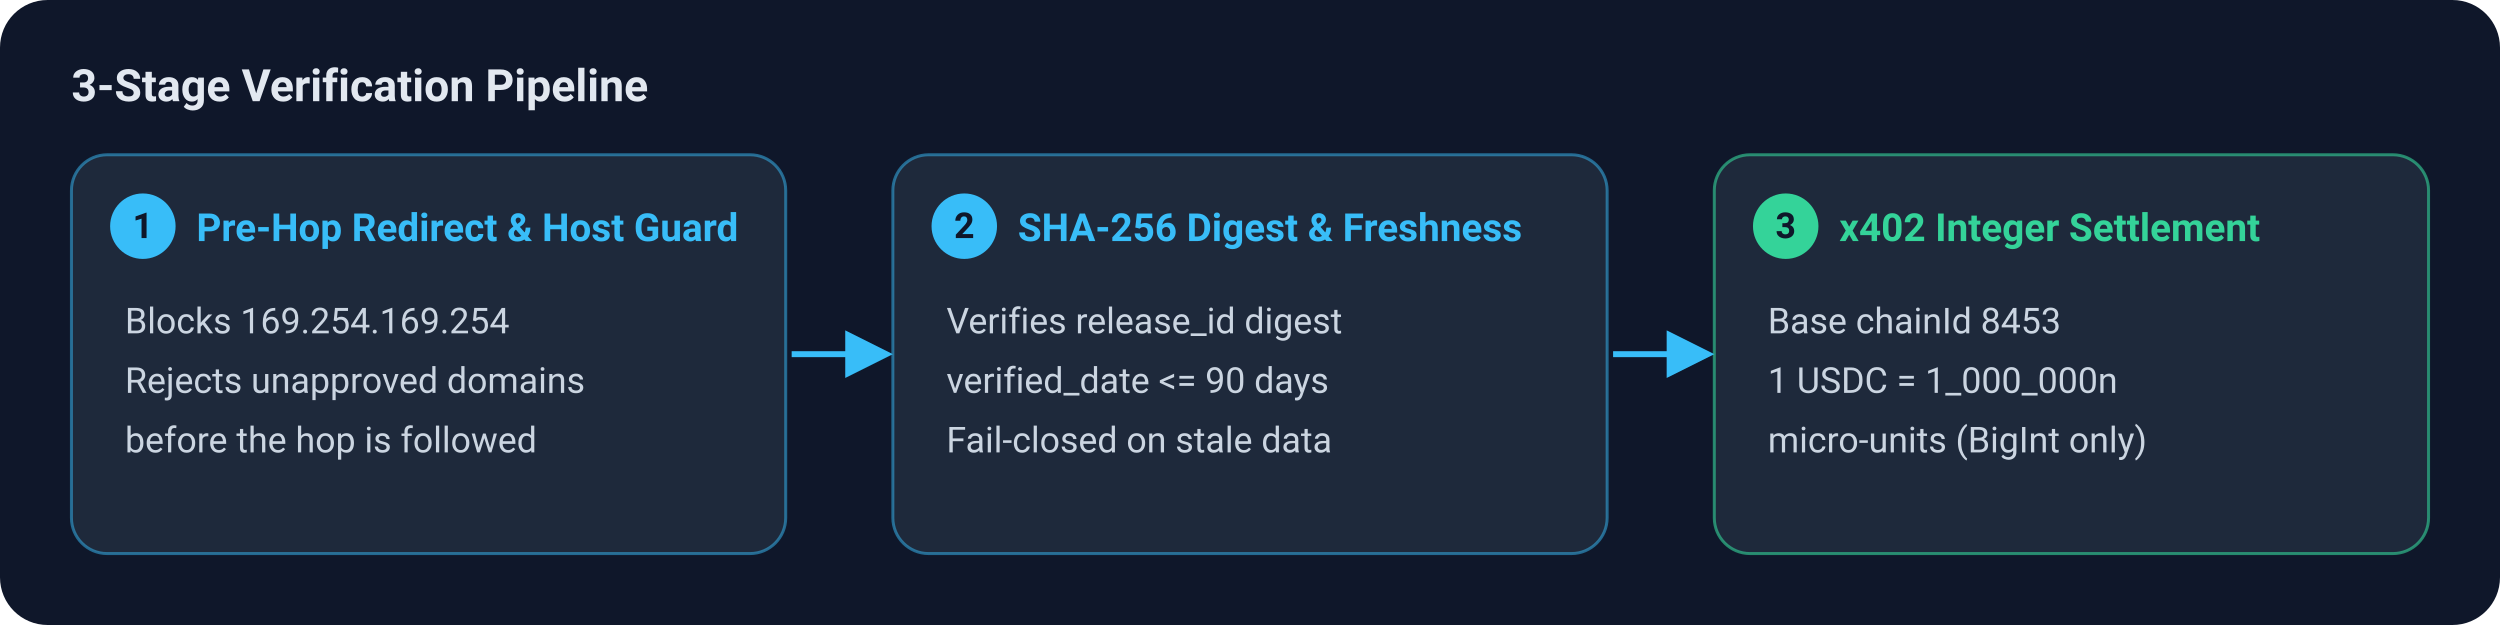
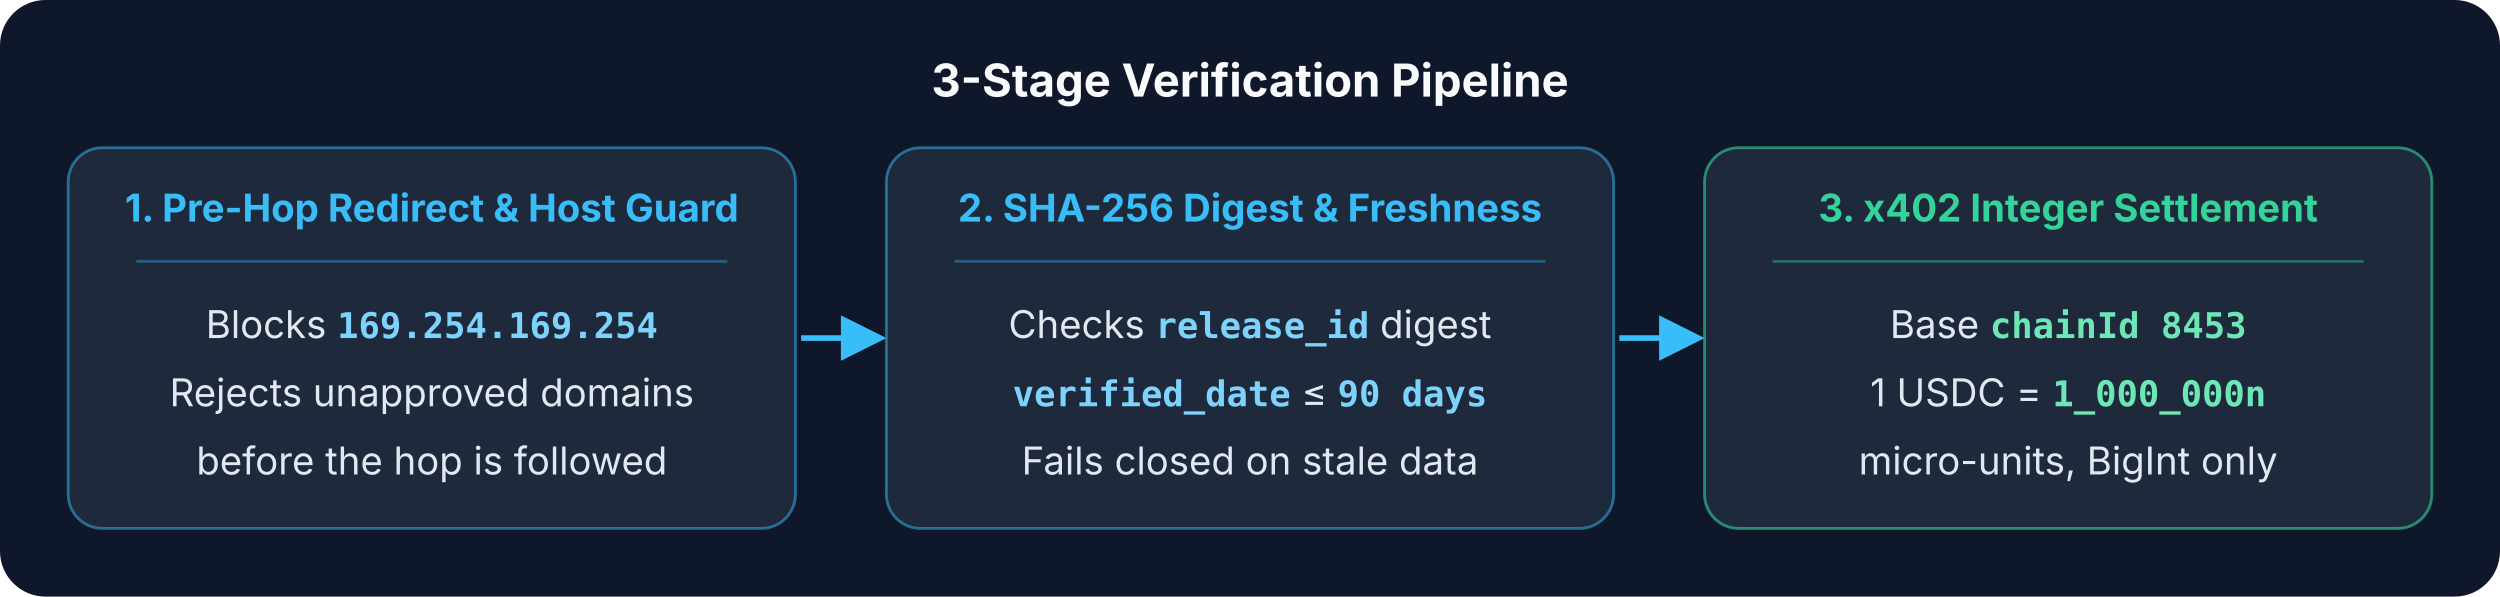
- <svg xmlns="http://www.w3.org/2000/svg" viewBox="0 0 840 210" role="img" aria-labelledby="t d">
+ <svg xmlns="http://www.w3.org/2000/svg" viewBox="0 0 880 210" role="img" aria-labelledby="t d">
  <defs>
    <marker id="ar" markerWidth="8" markerHeight="8" refX="6" refY="4" orient="auto">
      <path d="M0,0 L8,4 L0,8 z" fill="#38bdf8" />
    </marker>
  </defs>
-   <style>text{font-family:system-ui,-apple-system,Segoe UI,Roboto,sans-serif}</style>
-   <rect width="840" height="210" rx="16" fill="#0f172a" />
-   <text x="24" y="34" font-size="15" font-weight="700" fill="#e2e8f0">3-Stage Verification Pipeline</text>
-   <rect x="24" y="52" width="240" height="134" rx="12" fill="#1e293b" stroke="#38bdf8" stroke-opacity=".5" />
-   <rect x="300" y="52" width="240" height="134" rx="12" fill="#1e293b" stroke="#38bdf8" stroke-opacity=".5" />
-   <rect x="576" y="52" width="240" height="134" rx="12" fill="#1e293b" stroke="#34d399" stroke-opacity=".6" />
-   <path d="M266,119 H296" stroke="#38bdf8" stroke-width="2" marker-end="url(#ar)" />
-   <path d="M542,119 H572" stroke="#38bdf8" stroke-width="2" marker-end="url(#ar)" />
-   <circle cx="48" cy="76" r="11" fill="#38bdf8" />
-   <text x="48" y="80" font-size="12" font-weight="700" text-anchor="middle" fill="#0f172a">1</text>
-   <circle cx="324" cy="76" r="11" fill="#38bdf8" />
-   <text x="324" y="80" font-size="12" font-weight="700" text-anchor="middle" fill="#0f172a">2</text>
-   <circle cx="600" cy="76" r="11" fill="#34d399" />
-   <text x="600" y="80" font-size="12" font-weight="700" text-anchor="middle" fill="#0f172a">3</text>
-   <text x="66" y="81" font-size="13" font-weight="700" fill="#38bdf8">Pre-Hop Redirect &amp; Host Guard</text>
-   <text x="342" y="81" font-size="13" font-weight="700" fill="#38bdf8">SHA-256 Digest &amp; Freshness</text>
-   <text x="618" y="81" font-size="13" font-weight="700" fill="#34d399">x402 Integer Settlement</text>
-   <g font-size="12" fill="#cbd5e1">
-     <text x="42" y="112">Blocks 169.254.169.254</text>
-     <text x="42" y="132">Rejects unapproved domains</text>
-     <text x="42" y="152">before the hop is followed</text>
-     <text x="318" y="112">Verifies release_id digest</text>
-     <text x="318" y="132">verified_date &lt;= 90 days</text>
-     <text x="318" y="152">Fail-closed on stale data</text>
-     <text x="594" y="112">Base chainId 8453</text>
-     <text x="594" y="132">1 USDC = 1_000_000n</text>
-     <text x="594" y="152">micro-units (BigInt only)</text>
-   </g>
+   <style>
+     text{font-family:-apple-system,BlinkMacSystemFont,"Inter","Segoe UI",system-ui,sans-serif}
+     .h{font-size:13.5px;font-weight:700;text-anchor:middle}
+     .b{font-size:13.5px;fill:#e2e8f0;text-anchor:middle}
+     .c{font-family:ui-monospace,SFMono-Regular,Menlo,monospace;font-size:12.5px;font-weight:600}
+     .k{fill:#7dd3fc}
+     .g{fill:#6ee7b7}
+   </style>
+   <rect width="880" height="210" rx="16" fill="#0f172a" />
+   <text x="440" y="34" font-size="16" font-weight="700" text-anchor="middle" fill="#f8fafc">3-Stage Verification Pipeline</text>
+   <rect x="24" y="52" width="256" height="134" rx="12" fill="#1e293b" stroke="#38bdf8" stroke-opacity=".5" />
+   <rect x="312" y="52" width="256" height="134" rx="12" fill="#1e293b" stroke="#38bdf8" stroke-opacity=".5" />
+   <rect x="600" y="52" width="256" height="134" rx="12" fill="#1e293b" stroke="#34d399" stroke-opacity=".6" />
+   <path d="M282,119 H308" stroke="#38bdf8" stroke-width="2" marker-end="url(#ar)" />
+   <path d="M570,119 H596" stroke="#38bdf8" stroke-width="2" marker-end="url(#ar)" />
+   <text x="152" y="78" class="h" fill="#38bdf8">1. Pre-Hop Redirect &amp; Host Guard</text>
+   <text x="440" y="78" class="h" fill="#38bdf8">2. SHA-256 Digest &amp; Freshness</text>
+   <text x="728" y="78" class="h" fill="#34d399">3. x402 Integer Settlement</text>
+   <line x1="48" y1="92" x2="256" y2="92" stroke="#38bdf8" stroke-opacity=".35" />
+   <line x1="336" y1="92" x2="544" y2="92" stroke="#38bdf8" stroke-opacity=".35" />
+   <line x1="624" y1="92" x2="832" y2="92" stroke="#34d399" stroke-opacity=".4" />
+   <text x="152" y="119" class="b">Blocks <tspan class="c k">169.254.169.254</tspan>
+   </text>
+   <text x="152" y="143" class="b">Rejects unapproved domains</text>
+   <text x="152" y="167" class="b">before the hop is followed</text>
+   <text x="440" y="119" class="b">Checks <tspan class="c k">release_id</tspan> digest</text>
+   <text x="440" y="143" class="b">
+     <tspan class="c k">verified_date</tspan> ≤ <tspan class="c k">90 days</tspan>
+   </text>
+   <text x="440" y="167" class="b">Fails closed on stale data</text>
+   <text x="728" y="119" class="b">Base <tspan class="c g">chainId 8453</tspan>
+   </text>
+   <text x="728" y="143" class="b">1 USDC = <tspan class="c g">1_000_000n</tspan>
+   </text>
+   <text x="728" y="167" class="b">micro-units, BigInt only</text>
</svg>
